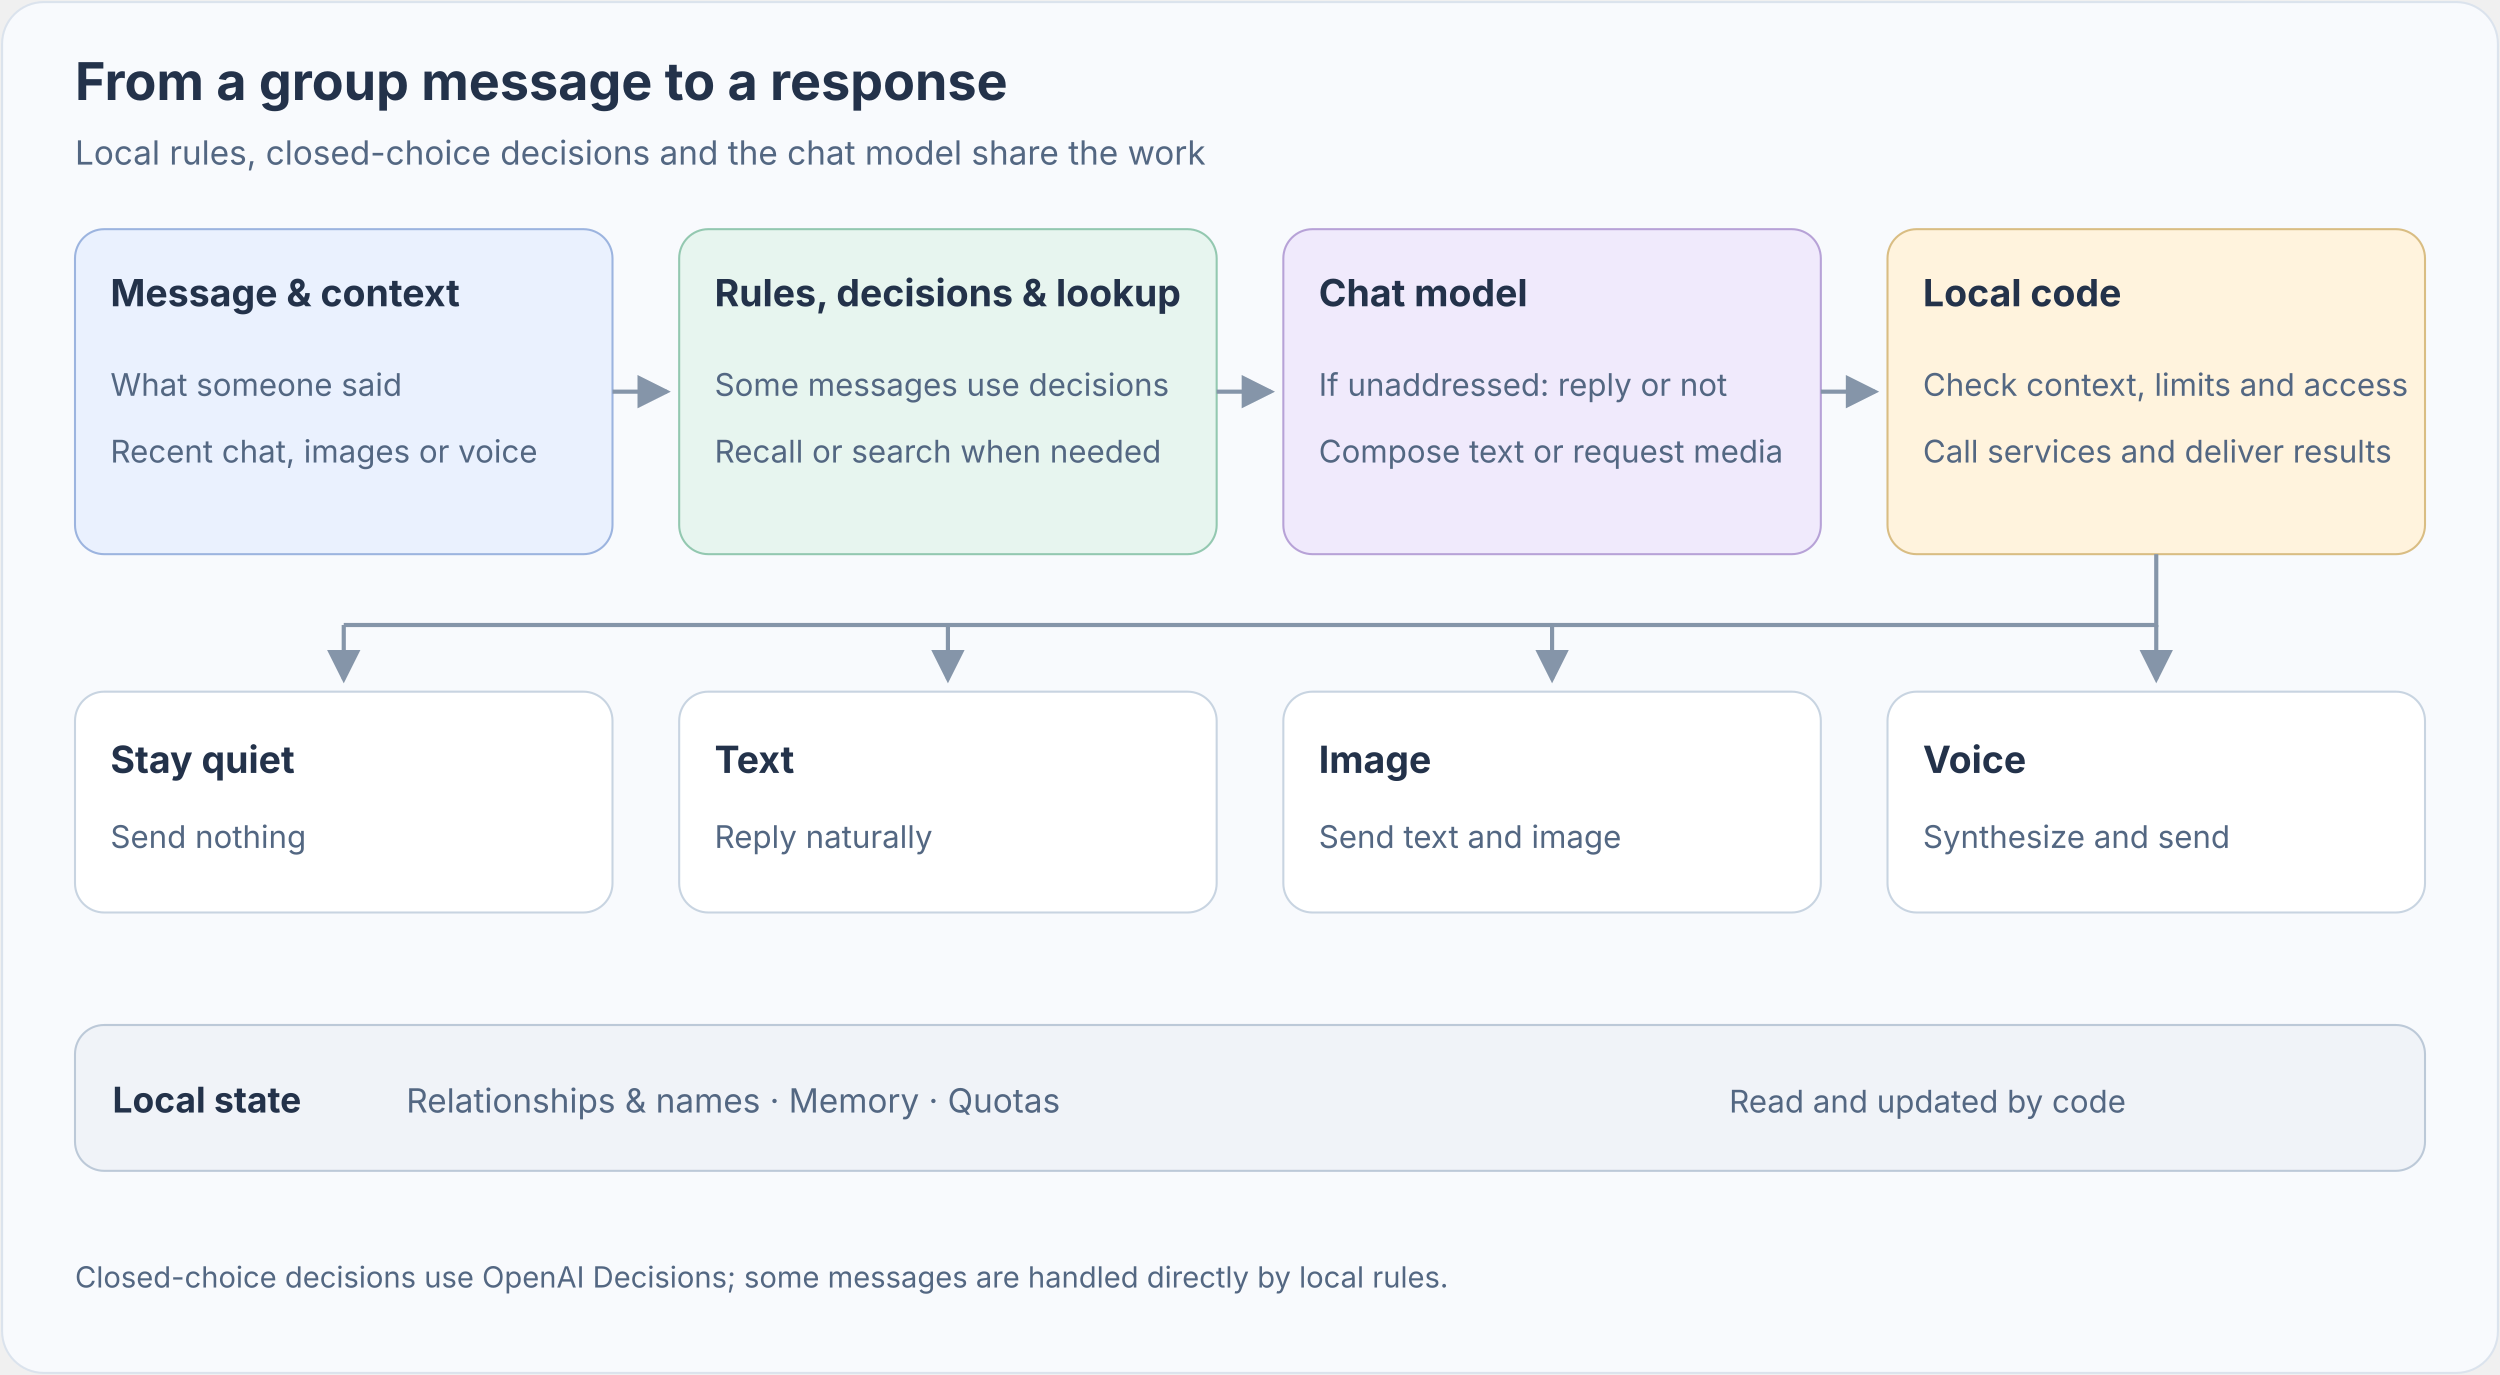
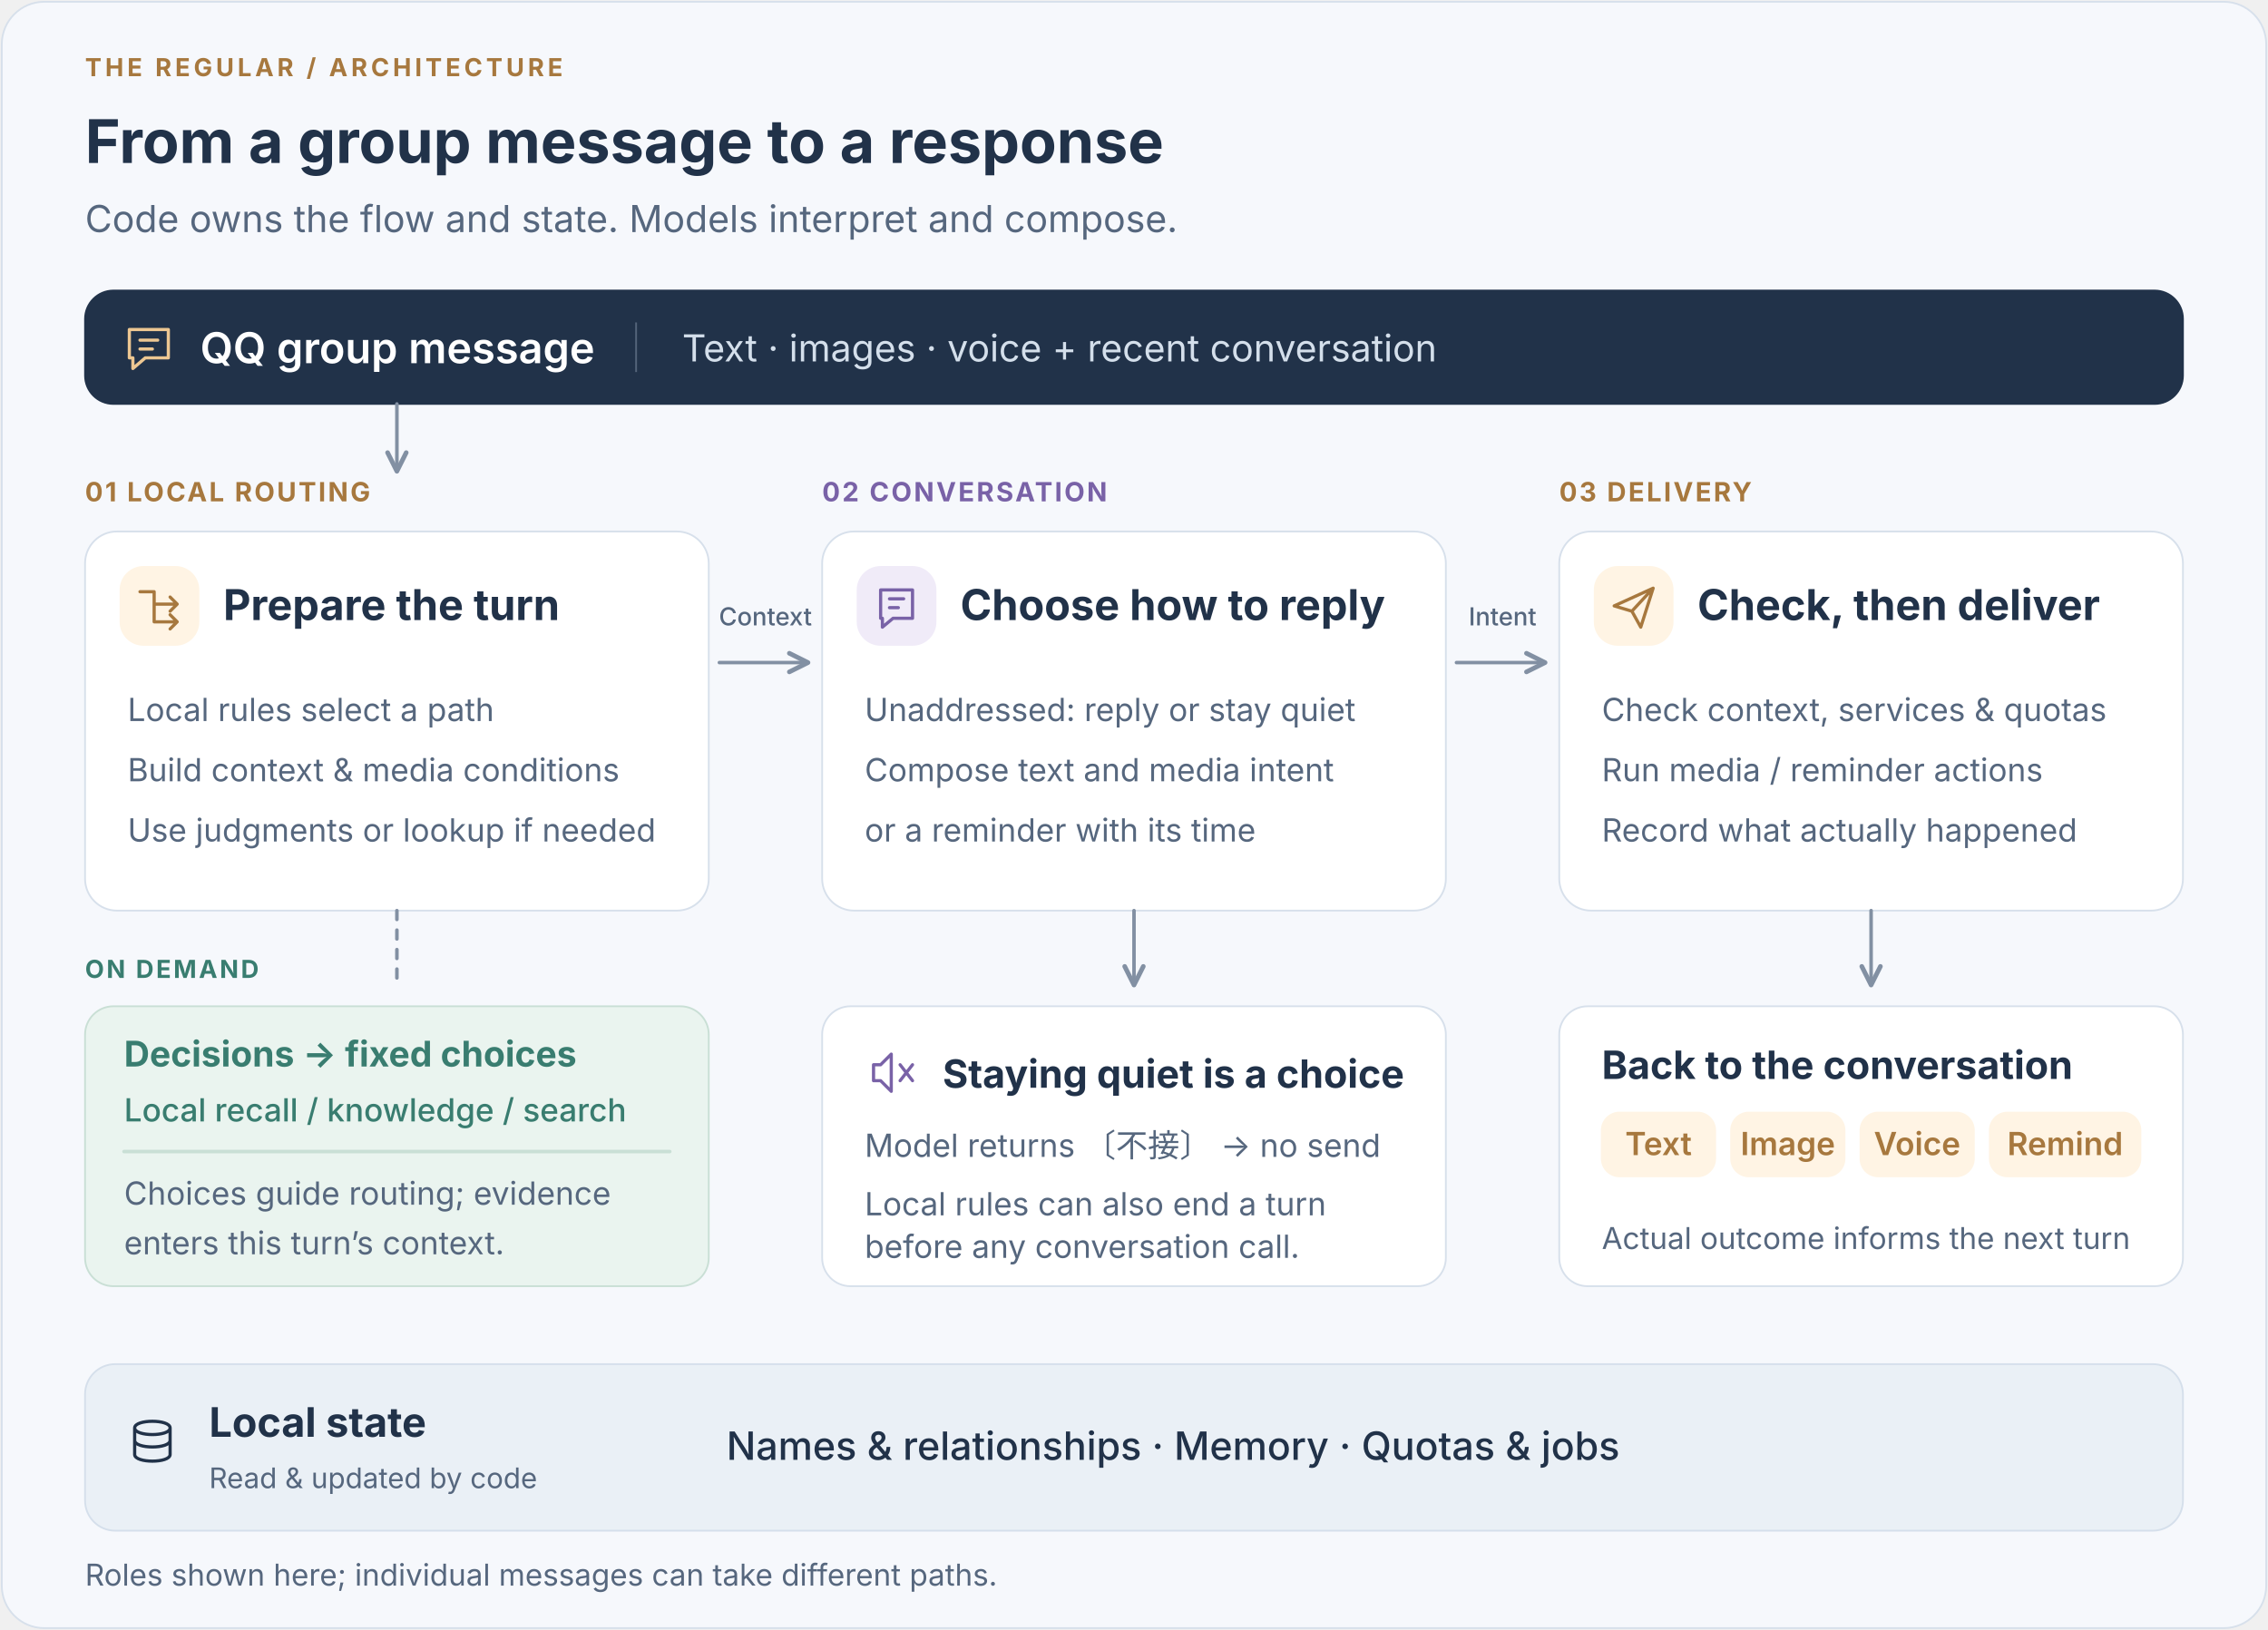
- <svg xmlns="http://www.w3.org/2000/svg" width="1200" height="660" viewBox="0 0 1200 660" role="img" aria-labelledby="title desc">
+ <svg xmlns="http://www.w3.org/2000/svg" width="1280" height="920" viewBox="0 0 1280 920" role="img" aria-labelledby="flow-title flow-desc" xml:lang="en">
  <defs>
-     <marker id="arrow" markerWidth="8" markerHeight="8" refX="7" refY="4" orient="auto">
-       <path d="M0 0L8 4L0 8Z" fill="#8595A9" />
+     <marker id="arrow" viewBox="0 0 8 8" refX="7" refY="4" markerWidth="7" markerHeight="7" orient="auto-start-reverse">
+       <path d="M1 1l6 3-6 3" fill="none" stroke="#8290A3" stroke-width="1.5" stroke-linecap="round" stroke-linejoin="round" />
    </marker>
  </defs>
-   <g font-family="-apple-system, BlinkMacSystemFont, Segoe UI, PingFang SC, Microsoft YaHei, sans-serif">
-     <rect x="1" y="1" width="1198" height="658" rx="20" fill="#F8FAFD" stroke="#DBE3ED" />
-     <text x="36" y="48" font-size="25" font-weight="700" fill="#23324A">From a group message to a response</text>
-     <text x="36" y="79" font-size="16" fill="#536782">Local rules, closed-choice decisions and the chat model share the work</text>
-     <rect x="36" y="110" width="258" height="156" rx="14" fill="#EAF1FE" stroke="#9CB4DF" />
-     <text x="53" y="147" font-size="18" font-weight="700" fill="#23324A">Message &amp; context</text>
-     <text x="53" y="190" font-size="15" fill="#536782">What someone said</text>
-     <text x="53" y="222" font-size="15" fill="#536782">Recent chat, images or voice</text>
-     <rect x="326" y="110" width="258" height="156" rx="14" fill="#E7F5EF" stroke="#93C8B0" />
-     <text x="343" y="147" font-size="18" font-weight="700" fill="#23324A">Rules, decisions &amp; lookup</text>
-     <text x="343" y="190" font-size="15" fill="#536782">Some messages use decisions</text>
-     <text x="343" y="222" font-size="15" fill="#536782">Recall or search when needed</text>
-     <rect x="616" y="110" width="258" height="156" rx="14" fill="#F0EAFC" stroke="#B7A2D7" />
-     <text x="633" y="147" font-size="18" font-weight="700" fill="#23324A">Chat model</text>
-     <text x="633" y="190" font-size="15" fill="#536782">If unaddressed: reply or not</text>
-     <text x="633" y="222" font-size="15" fill="#536782">Compose text or request media</text>
-     <rect x="906" y="110" width="258" height="156" rx="14" fill="#FFF3DD" stroke="#D9BD83" />
-     <text x="923" y="147" font-size="18" font-weight="700" fill="#23324A">Local code</text>
-     <text x="923" y="190" font-size="15" fill="#536782">Check context, limits and access</text>
-     <text x="923" y="222" font-size="15" fill="#536782">Call services and deliver results</text>
-     <path d="M294 188H320" fill="none" stroke="#8595A9" stroke-width="2" marker-end="url(#arrow)" />
-     <path d="M584 188H610" fill="none" stroke="#8595A9" stroke-width="2" marker-end="url(#arrow)" />
-     <path d="M874 188H900" fill="none" stroke="#8595A9" stroke-width="2" marker-end="url(#arrow)" />
-     <path d="M1035 266V300H165M1035 300H1035" fill="none" stroke="#8595A9" stroke-width="2" />
-     <path d="M165 300V326" fill="none" stroke="#8595A9" stroke-width="2" marker-end="url(#arrow)" />
-     <rect x="36" y="332" width="258" height="106" rx="14" fill="#FFFFFF" stroke="#C8D4E1" />
-     <text x="53" y="371" font-size="18" font-weight="700" fill="#23324A">Stay quiet</text>
-     <text x="53" y="407" font-size="15" fill="#536782">Send nothing</text>
-     <path d="M455 300V326" fill="none" stroke="#8595A9" stroke-width="2" marker-end="url(#arrow)" />
-     <rect x="326" y="332" width="258" height="106" rx="14" fill="#FFFFFF" stroke="#C8D4E1" />
-     <text x="343" y="371" font-size="18" font-weight="700" fill="#23324A">Text</text>
-     <text x="343" y="407" font-size="15" fill="#536782">Reply naturally</text>
-     <path d="M745 300V326" fill="none" stroke="#8595A9" stroke-width="2" marker-end="url(#arrow)" />
-     <rect x="616" y="332" width="258" height="106" rx="14" fill="#FFFFFF" stroke="#C8D4E1" />
-     <text x="633" y="371" font-size="18" font-weight="700" fill="#23324A">Image</text>
-     <text x="633" y="407" font-size="15" fill="#536782">Send text and image</text>
-     <path d="M1035 300V326" fill="none" stroke="#8595A9" stroke-width="2" marker-end="url(#arrow)" />
-     <rect x="906" y="332" width="258" height="106" rx="14" fill="#FFFFFF" stroke="#C8D4E1" />
-     <text x="923" y="371" font-size="18" font-weight="700" fill="#23324A">Voice</text>
-     <text x="923" y="407" font-size="15" fill="#536782">Synthesize and send</text>
-     <rect x="36" y="492" width="1128" height="70" rx="14" fill="#F0F3F8" stroke="#BCC9D8" />
-     <text x="54" y="534" font-size="17" font-weight="700" fill="#23324A">Local state</text>
-     <text x="195" y="534" font-size="16" fill="#536782">Relationships &amp; names · Memory · Quotas</text>
-     <text x="830" y="534" font-size="15" fill="#536782">Read and updated by code</text>
-     <text x="36" y="618" font-size="14" fill="#536782">Closed-choice decisions use OpenAI Decisions; some messages are handled directly by local rules.</text>
+   <g font-family="-apple-system, BlinkMacSystemFont, 'Segoe UI', 'PingFang SC', 'Microsoft YaHei', sans-serif">
+     <rect x="1" y="1" width="1278" height="918" rx="24" fill="#F6F8FC" stroke="#D7E0EB" />
+     <text x="48" y="43" font-size="14" font-weight="700" fill="#A7783E" letter-spacing="2">THE REGULAR / ARCHITECTURE</text>
+     <text x="48" y="92" font-size="34" font-weight="700" fill="#213249">From a group message to a response</text>
+     <text x="48" y="131" font-size="21" font-weight="400" fill="#56677E">Code owns the flow and state. Models interpret and compose.</text>
+     <rect x="48" y="164" width="1184" height="64" rx="16" fill="#213249" stroke="#213249" />
+     <g transform="translate(70 183)" fill="none" stroke="#EDC792" stroke-width="1.8" stroke-linecap="round" stroke-linejoin="round">
+       <path d="M3 3h22v16H12l-7 6v-6H3z M9 9h10 M9 14h7" />
+     </g>
+     <text x="113" y="205" font-size="24" font-weight="600" fill="#FFFFFF">QQ group message</text>
+     <path d="M359 182v28" stroke="#54647A" />
+     <text x="385" y="204" font-size="21" font-weight="400" fill="#D4DFEB">Text · images · voice + recent conversation</text>
+     <path d="M224 228v38" fill="none" stroke="#8290A3" stroke-width="2" stroke-linecap="round" stroke-linejoin="round" marker-end="url(#arrow)" />
+     <text x="48" y="283" font-size="15" font-weight="700" fill="#A7783E" letter-spacing="1.2">01  LOCAL ROUTING</text>
+     <text x="464" y="283" font-size="15" font-weight="700" fill="#7962A7" letter-spacing="1.2">02  CONVERSATION</text>
+     <text x="880" y="283" font-size="15" font-weight="700" fill="#A7783E" letter-spacing="1.2">03  DELIVERY</text>
+     <rect x="48" y="300" width="352" height="214" rx="18" fill="#FFFFFF" stroke="#D7E0EB" />
+     <rect x="68" y="320" width="44" height="44" rx="13" fill="#FFF4E4" stroke="#FFF4E4" />
+     <g transform="translate(76 328)" fill="none" stroke="#A7783E" stroke-width="1.8" stroke-linecap="round" stroke-linejoin="round">
+       <path d="M3 6h8v7h13 M11 13v10h13 M20 9l4 4-4 4 M20 19l4 4-4 4" />
+     </g>
+     <text x="126" y="350" font-size="24" font-weight="650" fill="#213249">Prepare the turn</text>
+     <rect x="464" y="300" width="352" height="214" rx="18" fill="#FFFFFF" stroke="#D7E0EB" />
+     <rect x="484" y="320" width="44" height="44" rx="13" fill="#F0EBF8" stroke="#F0EBF8" />
+     <g transform="translate(492 328)" fill="none" stroke="#7962A7" stroke-width="1.8" stroke-linecap="round" stroke-linejoin="round">
+       <path d="M5 5h18v16H12l-6 5v-5H5z M10 10h8 M10 15h5" />
+     </g>
+     <text x="542" y="350" font-size="24" font-weight="650" fill="#213249">Choose how to reply</text>
+     <rect x="880" y="300" width="352" height="214" rx="18" fill="#FFFFFF" stroke="#D7E0EB" />
+     <rect x="900" y="320" width="44" height="44" rx="13" fill="#FFF4E4" stroke="#FFF4E4" />
+     <g transform="translate(908 328)" fill="none" stroke="#A7783E" stroke-width="1.8" stroke-linecap="round" stroke-linejoin="round">
+       <path d="M3 14l22-10-7 22-5-9-10-3z M13 17L25 4" />
+     </g>
+     <text x="958" y="350" font-size="24" font-weight="650" fill="#213249">Check, then deliver</text>
+     <text x="72" y="407" font-size="18" font-weight="400" fill="#56677E">Local rules select a path</text>
+     <text x="72" y="441" font-size="18" font-weight="400" fill="#56677E">Build context &amp; media conditions</text>
+     <text x="72" y="475" font-size="18" font-weight="400" fill="#56677E">Use judgments or lookup if needed</text>
+     <text x="488" y="407" font-size="18" font-weight="400" fill="#56677E">Unaddressed: reply or stay quiet</text>
+     <text x="488" y="441" font-size="18" font-weight="400" fill="#56677E">Compose text and media intent</text>
+     <text x="488" y="475" font-size="18" font-weight="400" fill="#56677E">or a reminder with its time</text>
+     <text x="904" y="407" font-size="18" font-weight="400" fill="#56677E">Check context, services &amp; quotas</text>
+     <text x="904" y="441" font-size="18" font-weight="400" fill="#56677E">Run media / reminder actions</text>
+     <text x="904" y="475" font-size="18" font-weight="400" fill="#56677E">Record what actually happened</text>
+     <path d="M406 374h50" fill="none" stroke="#8290A3" stroke-width="2" stroke-linecap="round" stroke-linejoin="round" marker-end="url(#arrow)" />
+     <text x="432" y="353" font-size="14" font-weight="500" fill="#56677E" text-anchor="middle">Context</text>
+     <path d="M822 374h50" fill="none" stroke="#8290A3" stroke-width="2" stroke-linecap="round" stroke-linejoin="round" marker-end="url(#arrow)" />
+     <text x="848" y="353" font-size="14" font-weight="500" fill="#56677E" text-anchor="middle">Intent</text>
+     <path d="M224 514v42" fill="none" stroke="#8290A3" stroke-width="2" stroke-linecap="round" stroke-linejoin="round" stroke-dasharray="5 6" />
+     <text x="48" y="552" font-size="14" font-weight="700" fill="#397D70" letter-spacing="1.3">ON DEMAND</text>
+     <rect x="48" y="568" width="352" height="158" rx="16" fill="#EAF4EF" stroke="#C9DFD5" />
+     <text x="70" y="602" font-size="20" font-weight="650" fill="#397D70">Decisions → fixed choices</text>
+     <text x="70" y="633" font-size="18" font-weight="500" fill="#397D70">Local recall / knowledge / search</text>
+     <path d="M70 650h308" fill="none" stroke="#C9DFD5" stroke-width="2" stroke-linecap="round" stroke-linejoin="round" />
+     <text x="70" y="680" font-size="18" font-weight="400" fill="#56677E">Choices guide routing; evidence</text>
+     <text x="70" y="708" font-size="18" font-weight="400" fill="#56677E">enters this turn’s context.</text>
+     <path d="M640 514v42" fill="none" stroke="#8290A3" stroke-width="2" stroke-linecap="round" stroke-linejoin="round" marker-end="url(#arrow)" />
+     <rect x="464" y="568" width="352" height="158" rx="16" fill="#FFFFFF" stroke="#D7E0EB" />
+     <g transform="translate(486 591)" fill="none" stroke="#7962A7" stroke-width="1.8" stroke-linecap="round" stroke-linejoin="round">
+       <path d="M7 10v9h4l6 6V4l-6 6H7z M22 10l7 9 M29 10l-7 9" />
+     </g>
+     <text x="532" y="614" font-size="22" font-weight="650" fill="#213249">Staying quiet is a choice</text>
+     <text x="488" y="653" font-size="18" font-weight="400" fill="#56677E">Model returns 〔不接〕 → no send</text>
+     <text x="488" y="686" font-size="18" font-weight="400" fill="#56677E">Local rules can also end a turn</text>
+     <text x="488" y="710" font-size="18" font-weight="400" fill="#56677E">before any conversation call.</text>
+     <path d="M1056 514v42" fill="none" stroke="#8290A3" stroke-width="2" stroke-linecap="round" stroke-linejoin="round" marker-end="url(#arrow)" />
+     <rect x="880" y="568" width="352" height="158" rx="16" fill="#FFFFFF" stroke="#D7E0EB" />
+     <text x="904" y="609" font-size="22" font-weight="650" fill="#213249">Back to the conversation</text>
+     <rect x="904" y="628" width="64" height="36" rx="10" fill="#FFF4E4" stroke="#FFF4E4" />
+     <text x="936.0" y="652" font-size="18" font-weight="600" fill="#A7783E" text-anchor="middle">Text</text>
+     <rect x="977" y="628" width="64" height="36" rx="10" fill="#FFF4E4" stroke="#FFF4E4" />
+     <text x="1009.0" y="652" font-size="18" font-weight="600" fill="#A7783E" text-anchor="middle">Image</text>
+     <rect x="1050" y="628" width="64" height="36" rx="10" fill="#FFF4E4" stroke="#FFF4E4" />
+     <text x="1082.0" y="652" font-size="18" font-weight="600" fill="#A7783E" text-anchor="middle">Voice</text>
+     <rect x="1123" y="628" width="85" height="36" rx="10" fill="#FFF4E4" stroke="#FFF4E4" />
+     <text x="1165.5" y="652" font-size="18" font-weight="600" fill="#A7783E" text-anchor="middle">Remind</text>
+     <text x="904" y="705" font-size="17" font-weight="400" fill="#56677E">Actual outcome informs the next turn</text>
+     <rect x="48" y="770" width="1184" height="94" rx="17" fill="#EAF0F6" stroke="#D5DFEB" />
+     <g transform="translate(72 799)" fill="none" stroke="#213249" stroke-width="1.8" stroke-linecap="round" stroke-linejoin="round">
+       <path d="M4 7c0-5 20-5 20 0s-20 5-20 0v15c0 5 20 5 20 0V7 M4 14c0 5 20 5 20 0" />
+     </g>
+     <text x="118" y="811" font-size="23" font-weight="650" fill="#213249">Local state</text>
+     <text x="118" y="840" font-size="16" font-weight="400" fill="#56677E">Read &amp; updated by code</text>
+     <text x="410" y="824" font-size="22" font-weight="500" fill="#213249">Names &amp; relationships   ·   Memory   ·   Quotas &amp; jobs</text>
+     <text x="48" y="895" font-size="17" font-weight="400" fill="#56677E">Roles shown here; individual messages can take different paths.</text>
  </g>
</svg>
